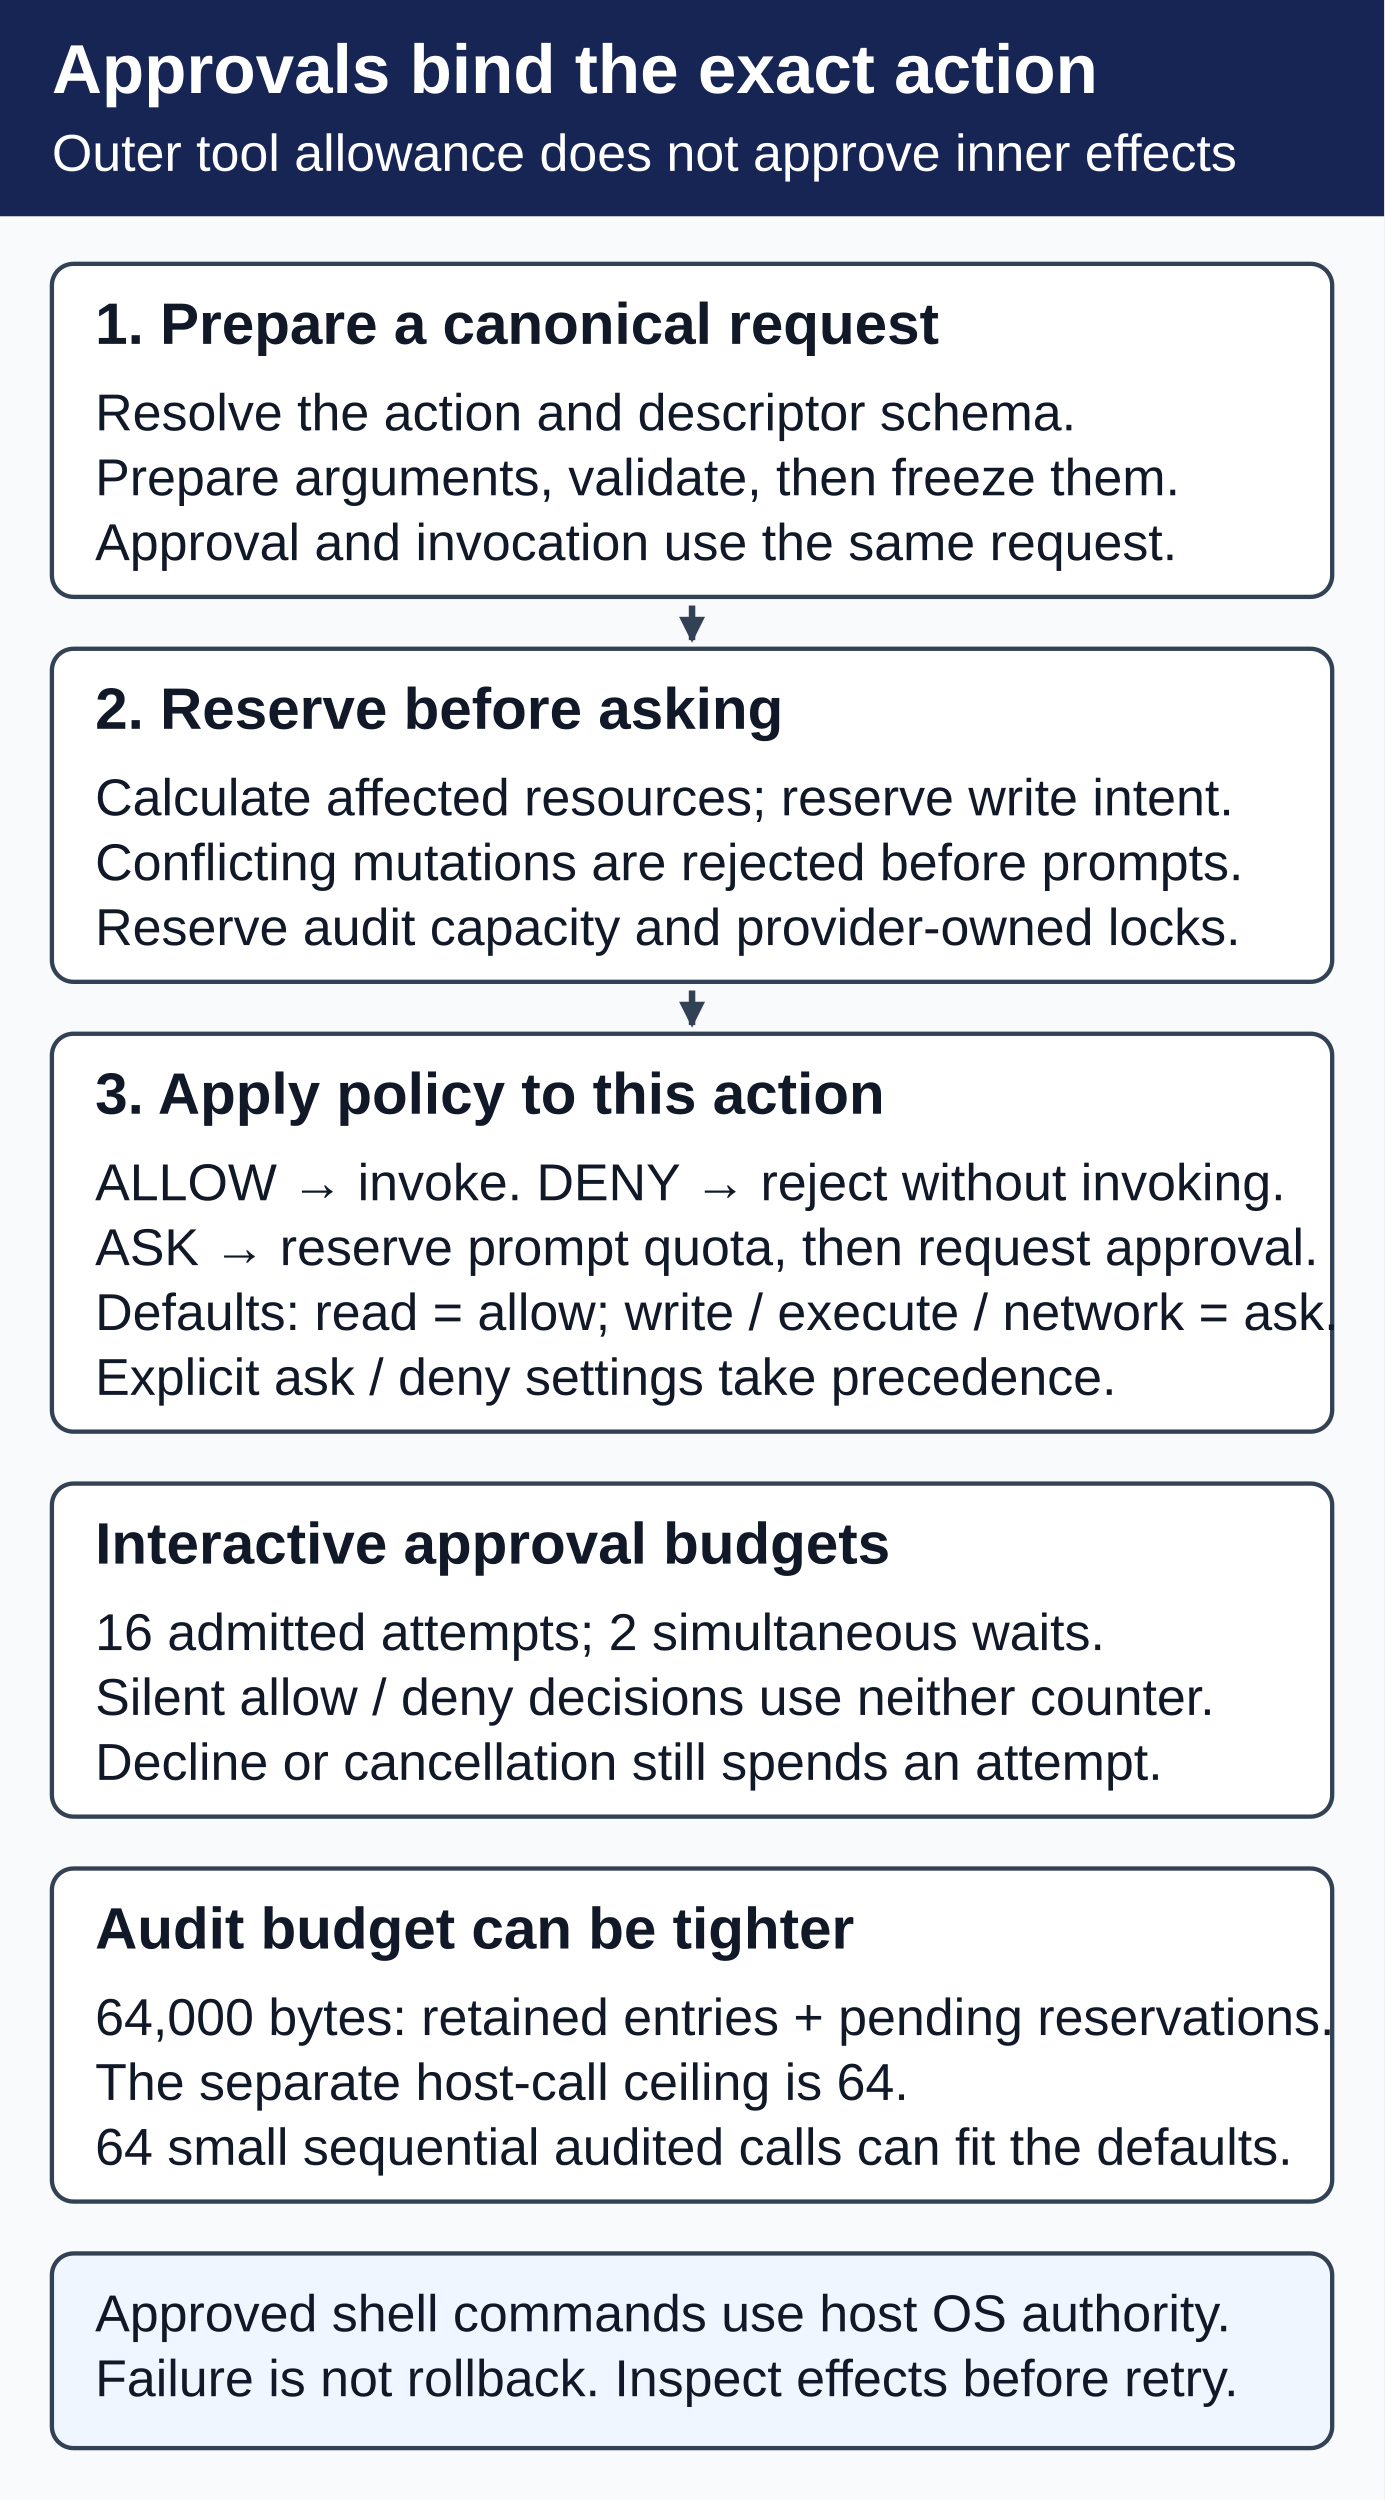
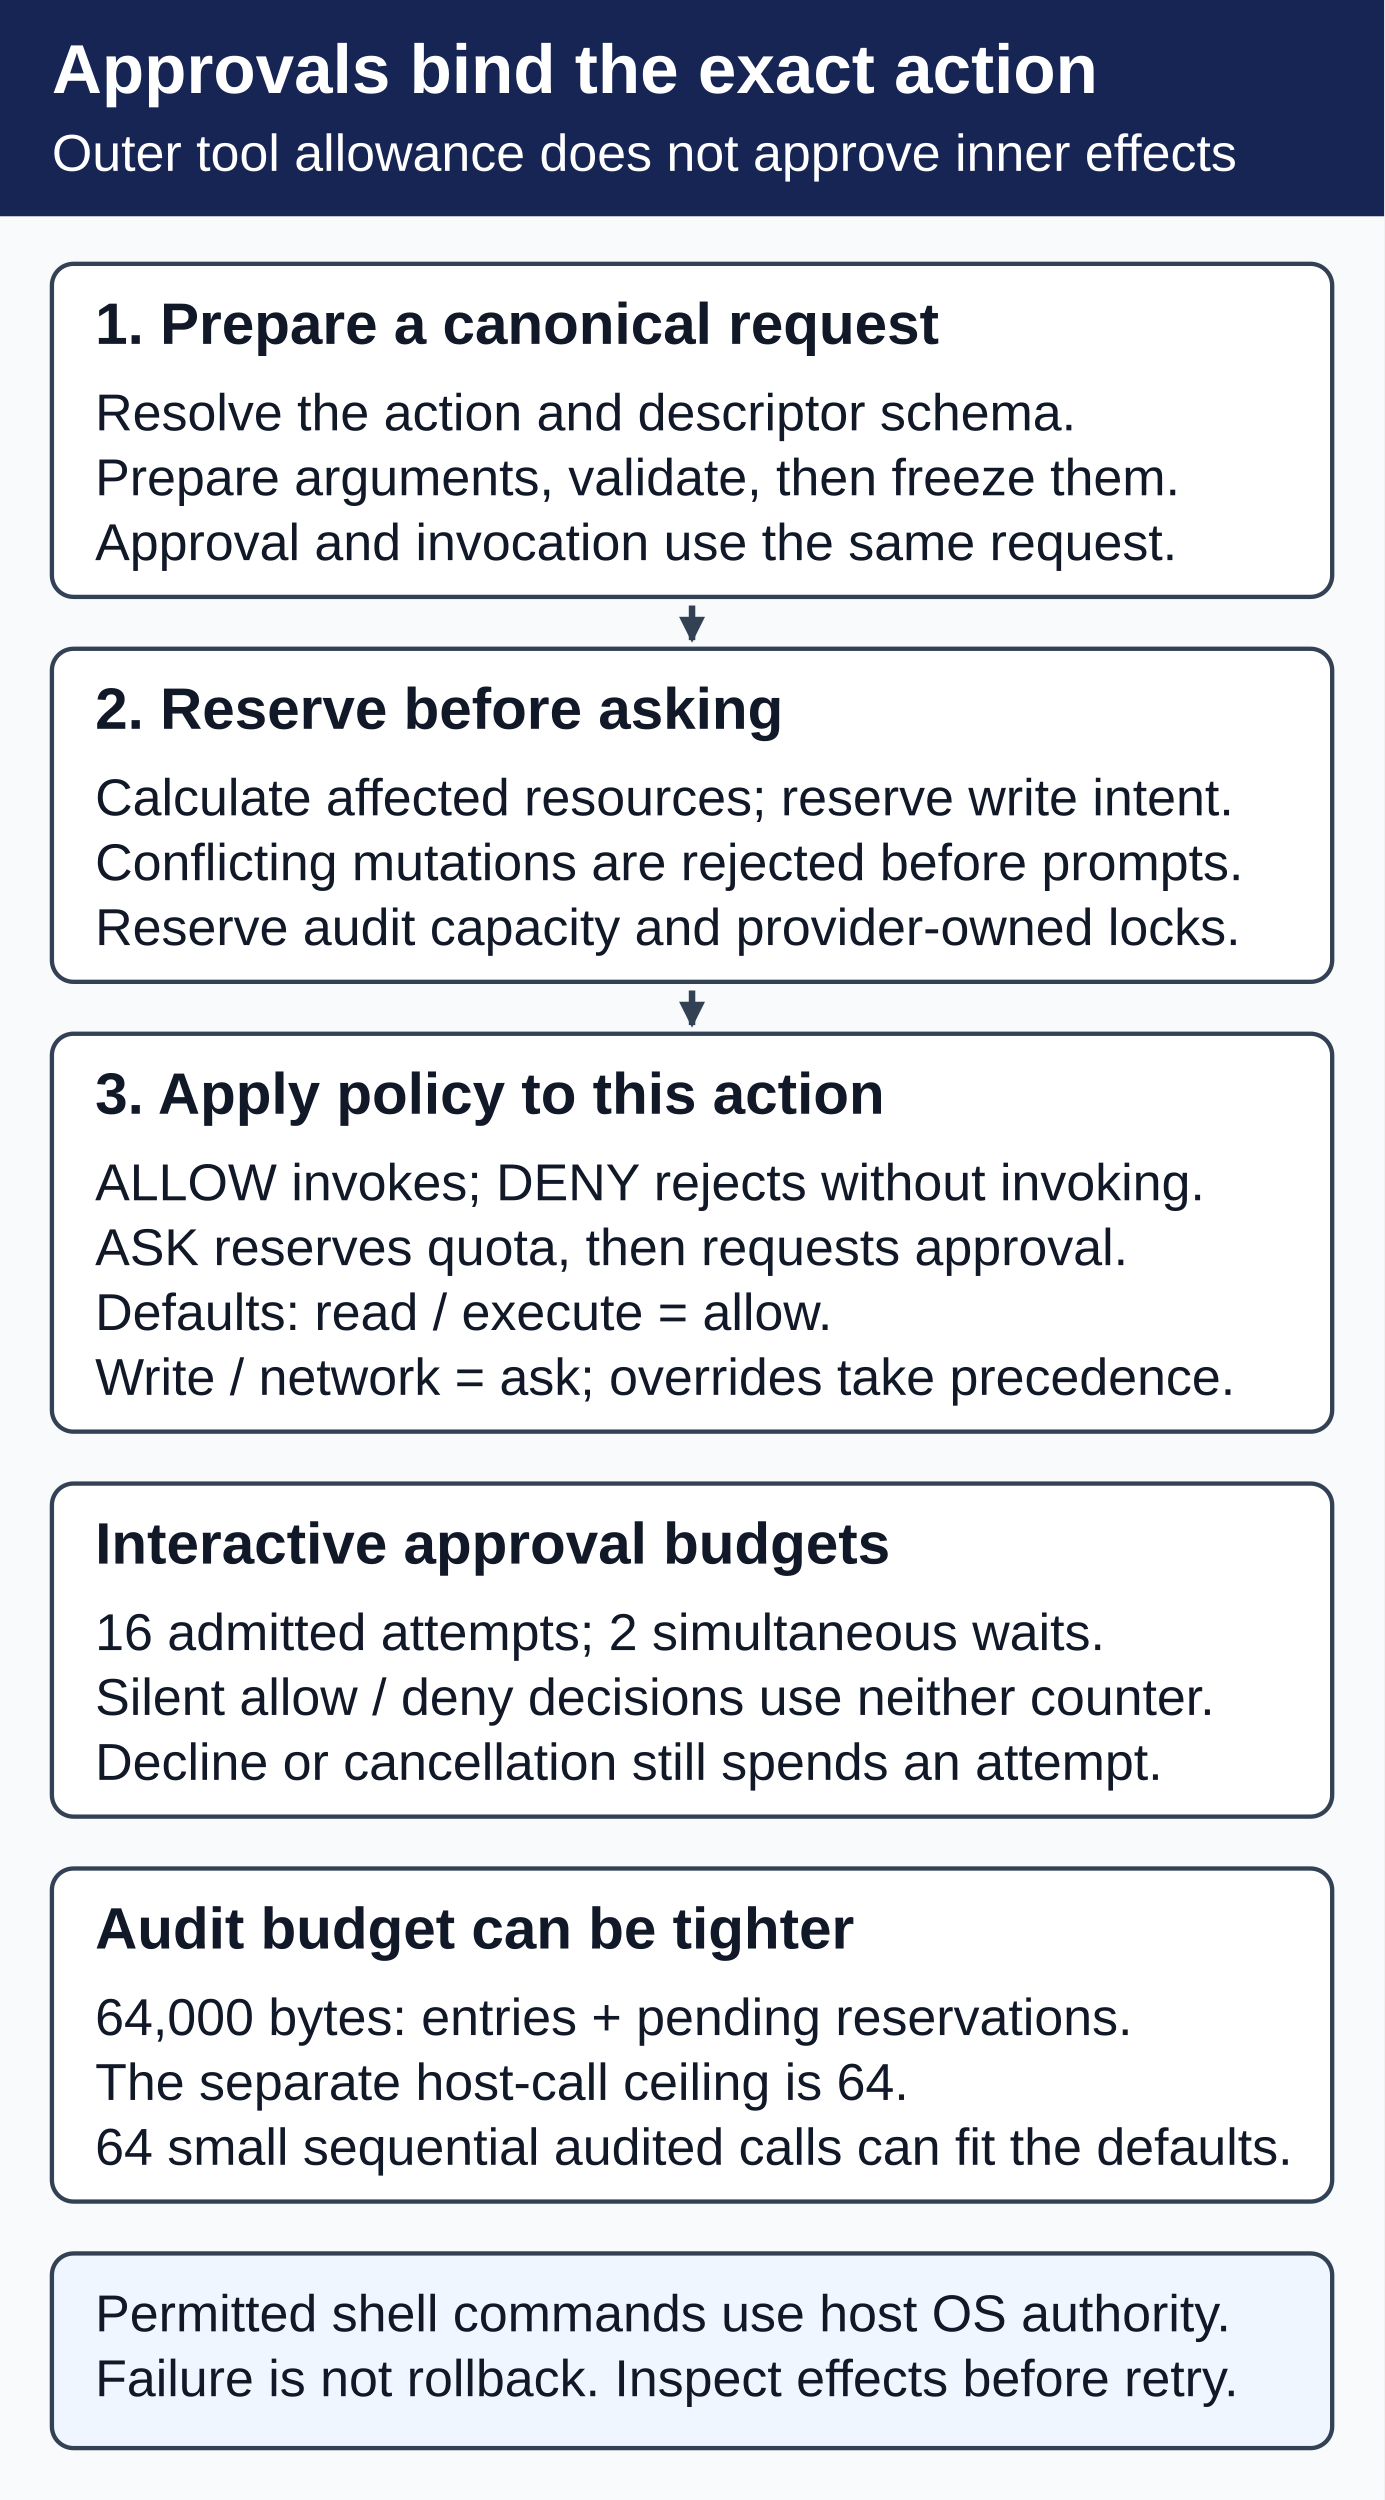
<svg xmlns="http://www.w3.org/2000/svg" width="640" height="1156" viewBox="0 0 640 1156" role="img" aria-labelledby="title desc">
  <defs>
    <marker id="arrow" viewBox="0 0 10 10" refX="9" refY="5" markerWidth="4" markerHeight="4" orient="auto">
      <path d="M0 0 10 5 0 10Z" fill="#334155" />
    </marker>
  </defs>
  <style>
text { font-family:Arial,Helvetica,sans-serif; fill:#111827; }
.title { font-size:32px; font-weight:700; fill:#ffffff; }
.subtitle { font-size:24px; fill:#ffffff; }
.label { font-size:27px; font-weight:700; }
.body { font-size:24px; }
.arrow { stroke:#334155; stroke-width:3; fill:none; marker-end:url(#arrow); }
.connector { stroke:#334155; stroke-width:3; fill:none; }
</style>
  <rect width="640" height="1156" fill="#f8fafc" />
  <rect width="640" height="100" fill="#172554" />
  <text x="24" y="43" class="title">Approvals bind the exact action</text>
  <text x="24" y="79" class="subtitle">Outer tool allowance does not approve inner effects</text>
  <g data-card="true">
    <rect x="24" y="122" width="592" height="154" rx="10" fill="#ffffff" stroke="#334155" stroke-width="2" />
    <text x="44" y="159" class="label">1. Prepare a canonical request</text>
    <text x="44" y="199" class="body">Resolve the action and descriptor schema.</text>
    <text x="44" y="229" class="body">Prepare arguments, validate, then freeze them.</text>
    <text x="44" y="259" class="body">Approval and invocation use the same request.</text>
  </g>
  <path d="M320 280 V296" class="arrow" />
  <g data-card="true">
    <rect x="24" y="300" width="592" height="154" rx="10" fill="#ffffff" stroke="#334155" stroke-width="2" />
    <text x="44" y="337" class="label">2. Reserve before asking</text>
    <text x="44" y="377" class="body">Calculate affected resources; reserve write intent.</text>
    <text x="44" y="407" class="body">Conflicting mutations are rejected before prompts.</text>
    <text x="44" y="437" class="body">Reserve audit capacity and provider-owned locks.</text>
  </g>
  <path d="M320 458 V474" class="arrow" />
  <g data-card="true">
    <rect x="24" y="478" width="592" height="184" rx="10" fill="#ffffff" stroke="#334155" stroke-width="2" />
    <text x="44" y="515" class="label">3. Apply policy to this action</text>
-     <text x="44" y="555" class="body">ALLOW → invoke. DENY → reject without invoking.</text>
-     <text x="44" y="585" class="body">ASK → reserve prompt quota, then request approval.</text>
-     <text x="44" y="615" class="body">Defaults: read = allow; write / execute / network = ask.</text>
-     <text x="44" y="645" class="body">Explicit ask / deny settings take precedence.</text>
+     <text x="44" y="555" class="body">ALLOW invokes; DENY rejects without invoking.</text>
+     <text x="44" y="585" class="body">ASK reserves quota, then requests approval.</text>
+     <text x="44" y="615" class="body">Defaults: read / execute = allow.</text>
+     <text x="44" y="645" class="body">Write / network = ask; overrides take precedence.</text>
  </g>
  <g data-card="true">
    <rect x="24" y="686" width="592" height="154" rx="10" fill="#ffffff" stroke="#334155" stroke-width="2" />
    <text x="44" y="723" class="label">Interactive approval budgets</text>
    <text x="44" y="763" class="body">16 admitted attempts; 2 simultaneous waits.</text>
    <text x="44" y="793" class="body">Silent allow / deny decisions use neither counter.</text>
    <text x="44" y="823" class="body">Decline or cancellation still spends an attempt.</text>
  </g>
  <g data-card="true">
    <rect x="24" y="864" width="592" height="154" rx="10" fill="#ffffff" stroke="#334155" stroke-width="2" />
    <text x="44" y="901" class="label">Audit budget can be tighter</text>
-     <text x="44" y="941" class="body">64,000 bytes: retained entries + pending reservations.</text>
+     <text x="44" y="941" class="body">64,000 bytes: entries + pending reservations.</text>
    <text x="44" y="971" class="body">The separate host-call ceiling is 64.</text>
    <text x="44" y="1001" class="body">64 small sequential audited calls can fit the defaults.</text>
  </g>
  <g data-card="true">
    <rect x="24" y="1042" width="592" height="90" rx="10" fill="#eff6ff" stroke="#334155" stroke-width="2" />
-     <text x="44" y="1078" class="body">Approved shell commands use host OS authority.</text>
+     <text x="44" y="1078" class="body">Permitted shell commands use host OS authority.</text>
    <text x="44" y="1108" class="body">Failure is not rollback. Inspect effects before retry.</text>
  </g>
</svg>
